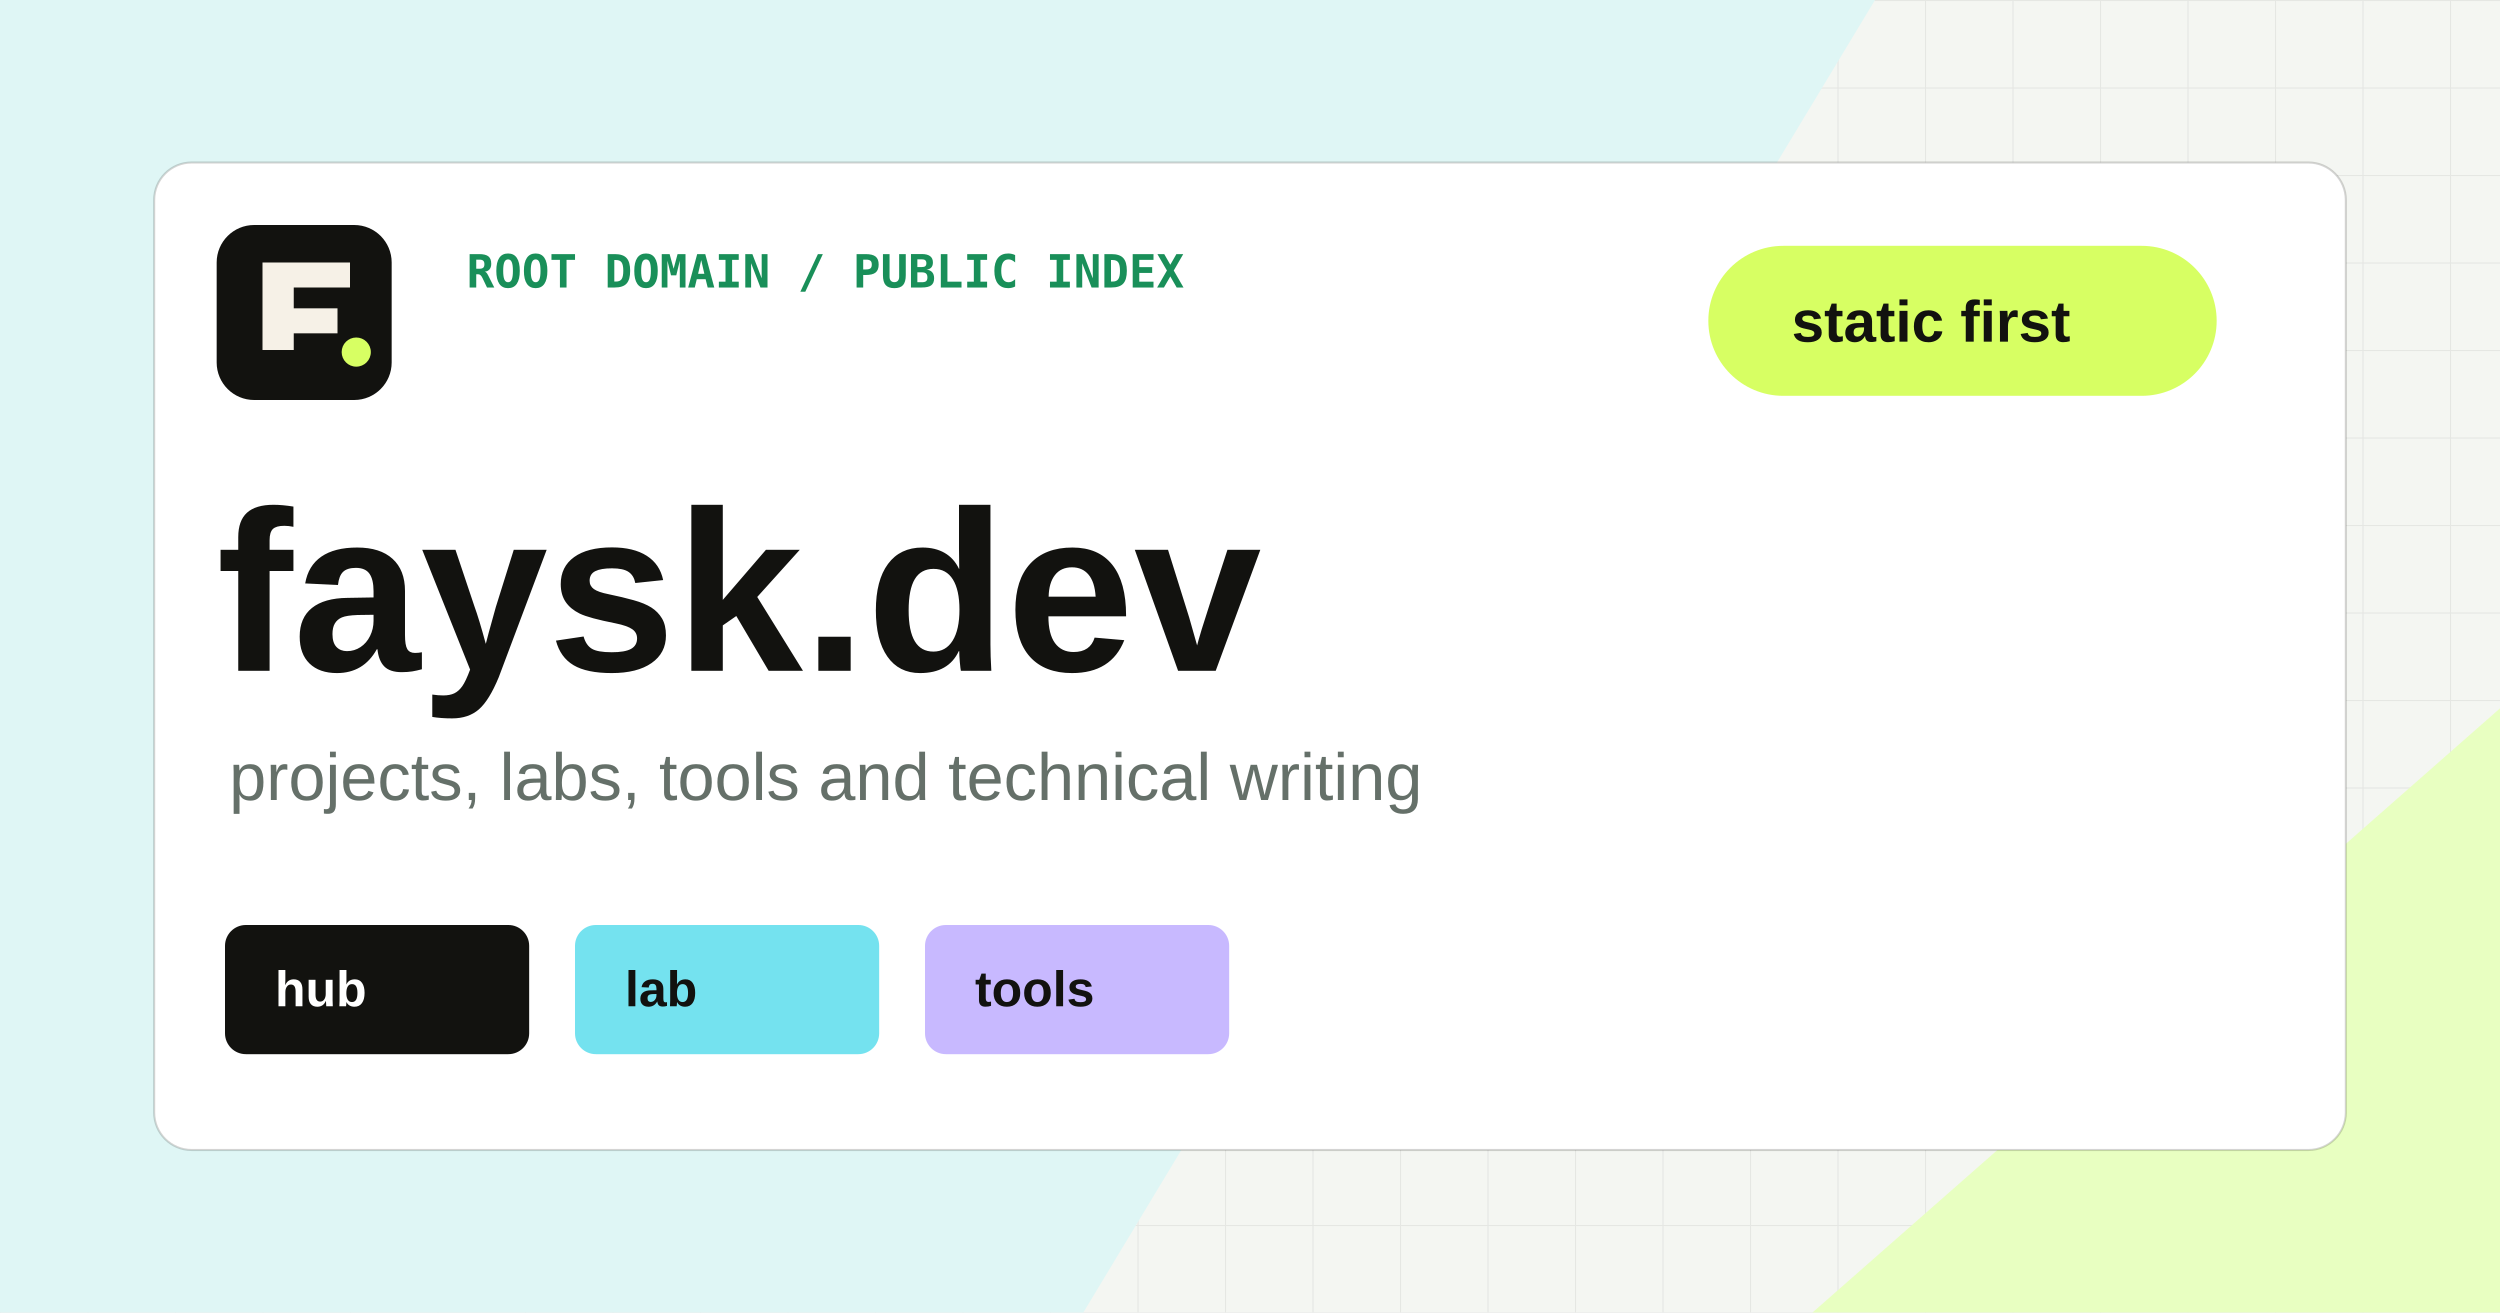
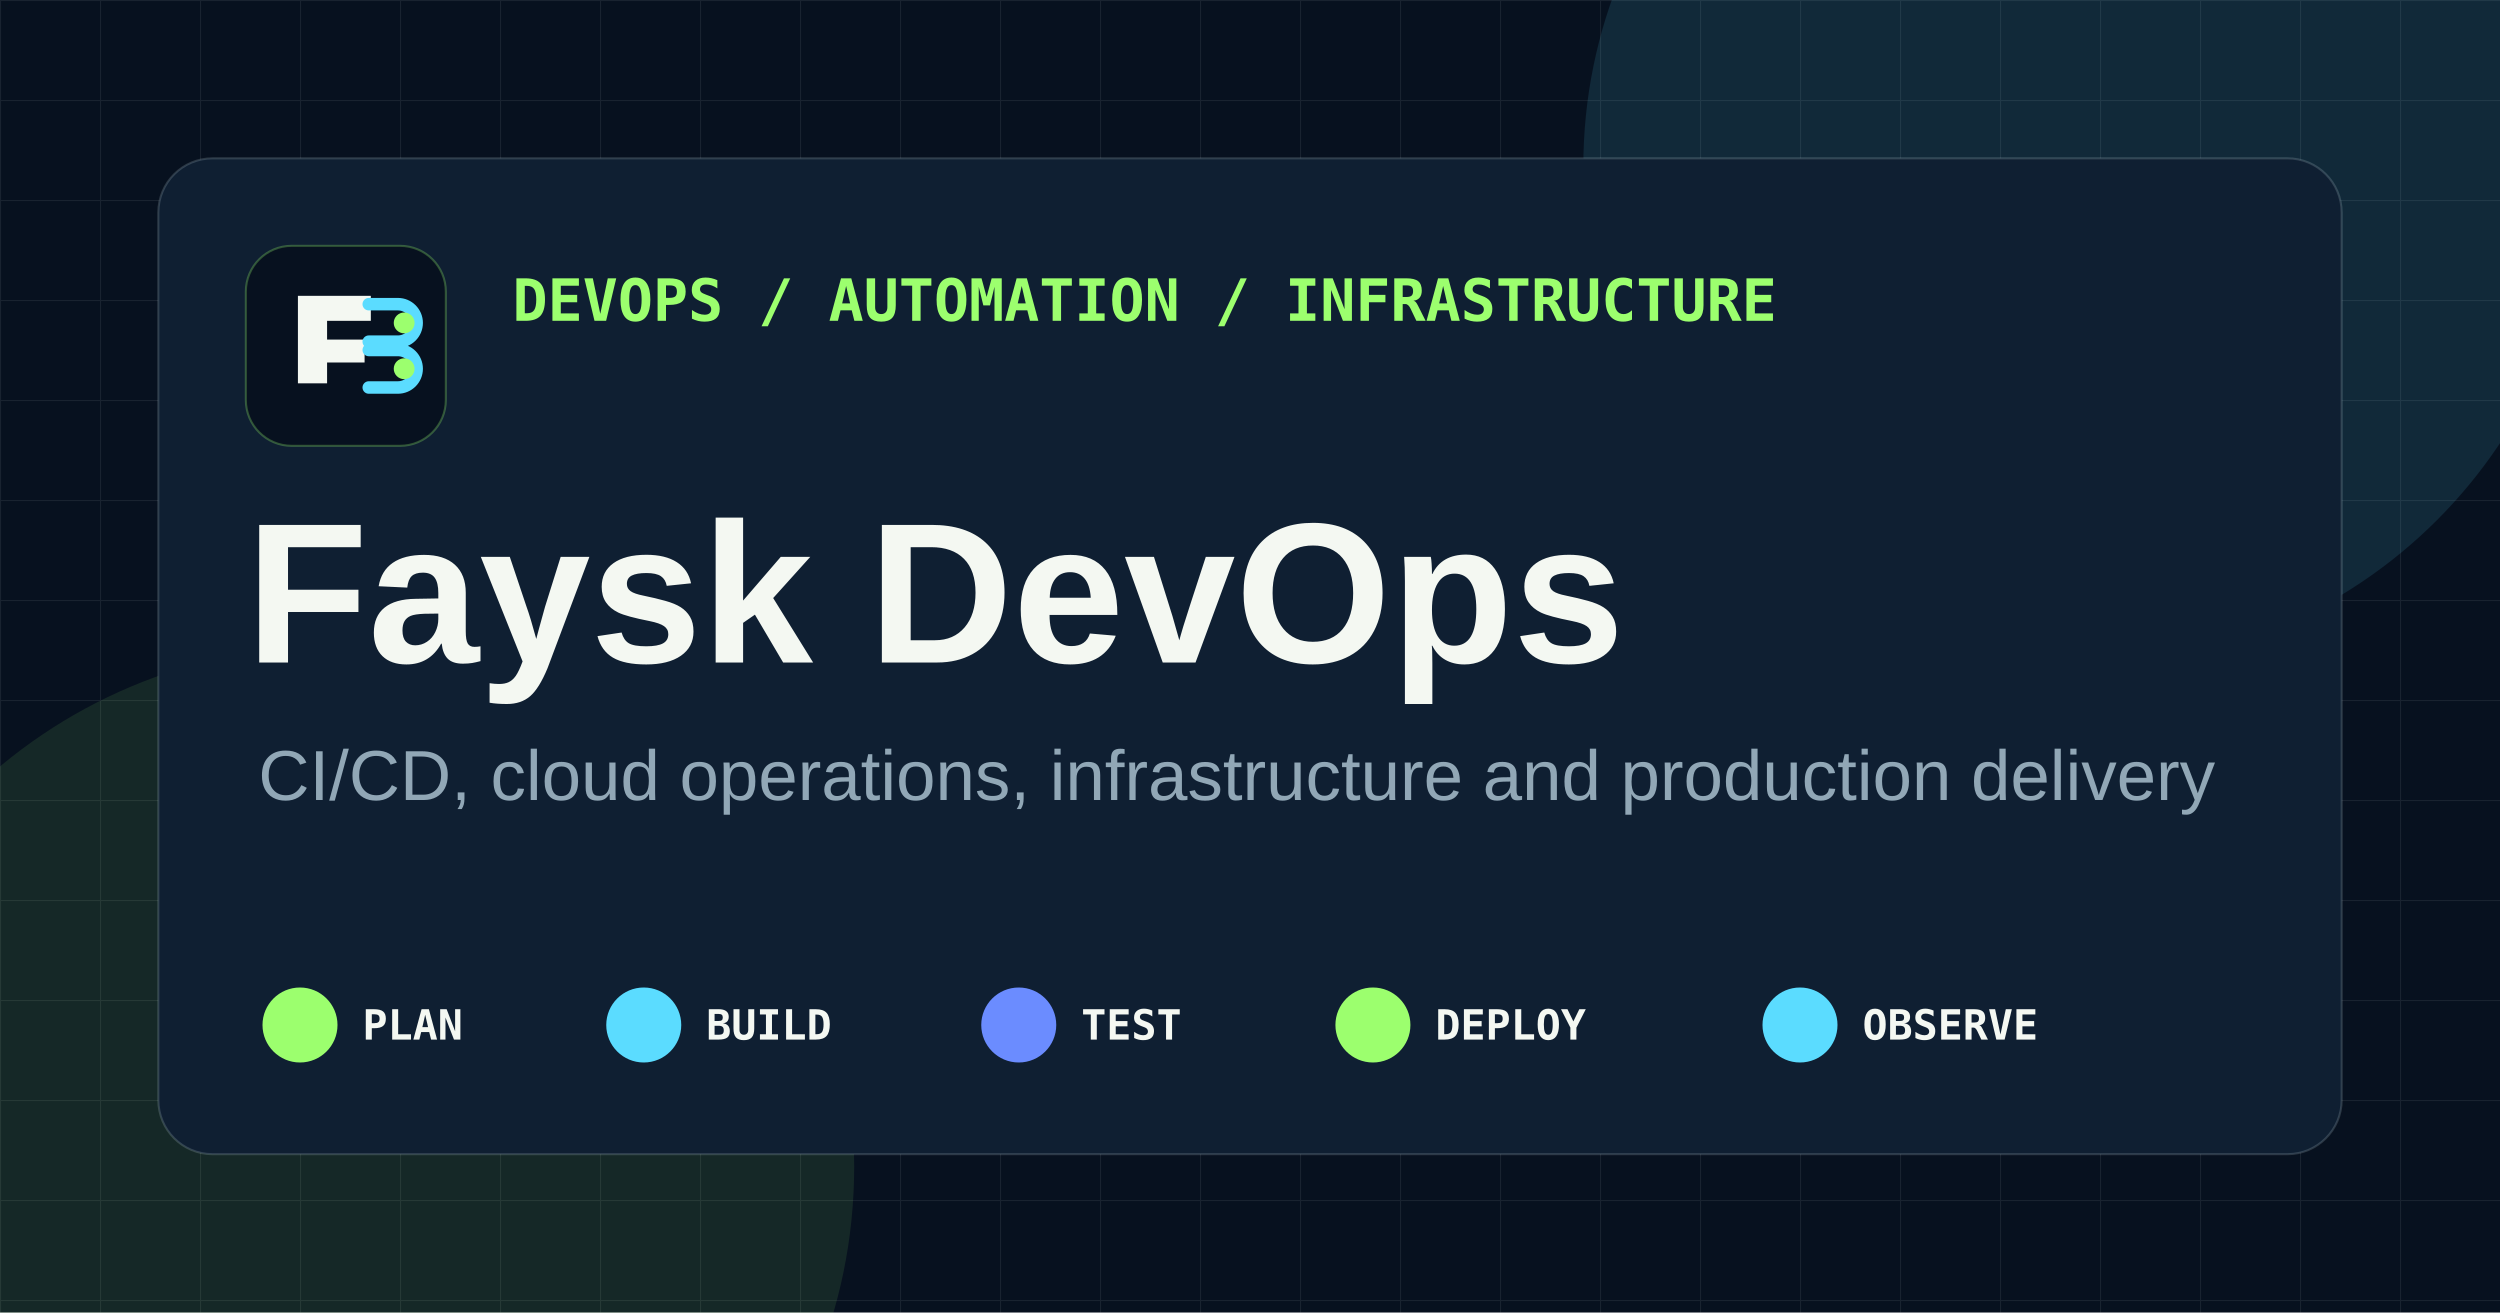
- <svg xmlns="http://www.w3.org/2000/svg" viewBox="0 0 1200 630" role="img" aria-label="faysk.dev preview">
+ <svg xmlns="http://www.w3.org/2000/svg" viewBox="0 0 1200 630" role="img" aria-label="Faysk DevOps preview">
  <defs>
-     <pattern id="grid" width="42" height="42" patternUnits="userSpaceOnUse">
-       <path d="M42 0H0V42" fill="none" stroke="#12120f" stroke-opacity=".07" stroke-width="1" />
+     <pattern id="grid" width="48" height="48" patternUnits="userSpaceOnUse">
+       <path d="M48 0H0V48" fill="none" stroke="#f4f8f2" stroke-opacity=".08" stroke-width="1" />
    </pattern>
+     <linearGradient id="pipeline" x1="0" y1="0" x2="1" y2="0">
+       <stop offset="0" stop-color="#9cff6e" />
+       <stop offset=".5" stop-color="#5bdcff" />
+       <stop offset="1" stop-color="#6b8cff" />
+     </linearGradient>
  </defs>
-   <rect width="1200" height="630" fill="#f4f6f2" />
+   <rect width="1200" height="630" fill="#07111f" />
  <rect width="1200" height="630" fill="url(#grid)" />
-   <path d="M0 0h900L520 630H0z" fill="#dff6f5" />
-   <path d="M870 630h330V340z" fill="#e8ffc1" />
-   <rect x="74" y="78" width="1052" height="474" rx="18" fill="#fff" stroke="#12120f" stroke-opacity=".18" />
-   <rect x="104" y="108" width="84" height="84" rx="18" fill="#12120f" />
-   <path d="M126 168v-42h42v12h-27v10h21v12h-21v8z" fill="#f6f1e7" />
-   <circle cx="171" cy="169" r="7" fill="#d7ff63" />
-   <text x="224" y="138" fill="#198f59" font-family="Consolas, monospace" font-size="22" font-weight="700">ROOT DOMAIN / PUBLIC INDEX</text>
-   <text x="104" y="322" fill="#12120f" font-family="Arial, sans-serif" font-size="110" font-weight="900">faysk.dev</text>
-   <text x="110" y="384" fill="#657069" font-family="Arial, sans-serif" font-size="32">projects, labs, tools and technical writing</text>
-   <rect x="820" y="118" width="244" height="72" rx="36" fill="#d7ff63" />
-   <text x="860" y="164" fill="#12120f" font-family="Arial, sans-serif" font-size="28" font-weight="800">static first</text>
-   <g transform="translate(108 444)">
-     <rect width="146" height="62" rx="10" fill="#12120f" />
-     <text x="24" y="39" fill="#fff" font-family="Arial, sans-serif" font-size="24" font-weight="800">hub</text>
-     <rect x="168" width="146" height="62" rx="10" fill="#74e2ef" />
-     <text x="192" y="39" fill="#12120f" font-family="Arial, sans-serif" font-size="24" font-weight="800">lab</text>
-     <rect x="336" width="146" height="62" rx="10" fill="#c8b9ff" />
-     <text x="360" y="39" fill="#12120f" font-family="Arial, sans-serif" font-size="24" font-weight="800">tools</text>
+   <circle cx="1000" cy="80" r="240" fill="#5bdcff" opacity=".12" />
+   <circle cx="160" cy="560" r="250" fill="#9cff6e" opacity=".10" />
+   <rect x="76" y="76" width="1048" height="478" rx="26" fill="#0f1f32" stroke="#d4e9f0" stroke-opacity=".18" />
+   <rect x="118" y="118" width="96" height="96" rx="22" fill="#07111f" stroke="#9cff6e" stroke-opacity=".28" />
+   <path d="M143 184v-42h35v12h-21v9h18v11h-18v10h-14z" fill="#f4f8f2" />
+   <path d="M177 146h14a9 9 0 0 1 0 18h-14M177 168h14a9 9 0 0 1 0 18h-14" fill="none" stroke="#5bdcff" stroke-width="6" stroke-linecap="round" />
+   <circle cx="194" cy="155" r="5" fill="#9cff6e" />
+   <circle cx="194" cy="177" r="5" fill="#9cff6e" />
+   <text x="246" y="154" fill="#9cff6e" font-family="Consolas, monospace" font-size="28" font-weight="700">DEVOPS / AUTOMATION / INFRASTRUCTURE</text>
+   <text x="118" y="318" fill="#f4f8f2" font-family="Arial, sans-serif" font-size="96" font-weight="900">Faysk DevOps</text>
+   <text x="124" y="384" fill="#91a7b6" font-family="Arial, sans-serif" font-size="34">CI/CD, cloud operations, infrastructure and production delivery</text>
+   <g transform="translate(124 454)">
+     <path d="M20 38H850" stroke="url(#pipeline)" stroke-width="8" stroke-linecap="round" />
+     <g font-family="Consolas, monospace" font-size="20" font-weight="700">
+       <g transform="translate(0 0)">
+         <circle cx="20" cy="38" r="18" fill="#9cff6e" />
+         <text x="50" y="45" fill="#f4f8f2">PLAN</text>
+       </g>
+       <g transform="translate(165 0)">
+         <circle cx="20" cy="38" r="18" fill="#5bdcff" />
+         <text x="50" y="45" fill="#f4f8f2">BUILD</text>
+       </g>
+       <g transform="translate(345 0)">
+         <circle cx="20" cy="38" r="18" fill="#6b8cff" />
+         <text x="50" y="45" fill="#f4f8f2">TEST</text>
+       </g>
+       <g transform="translate(515 0)">
+         <circle cx="20" cy="38" r="18" fill="#9cff6e" />
+         <text x="50" y="45" fill="#f4f8f2">DEPLOY</text>
+       </g>
+       <g transform="translate(720 0)">
+         <circle cx="20" cy="38" r="18" fill="#5bdcff" />
+         <text x="50" y="45" fill="#f4f8f2">OBSERVE</text>
+       </g>
+     </g>
  </g>
</svg>
